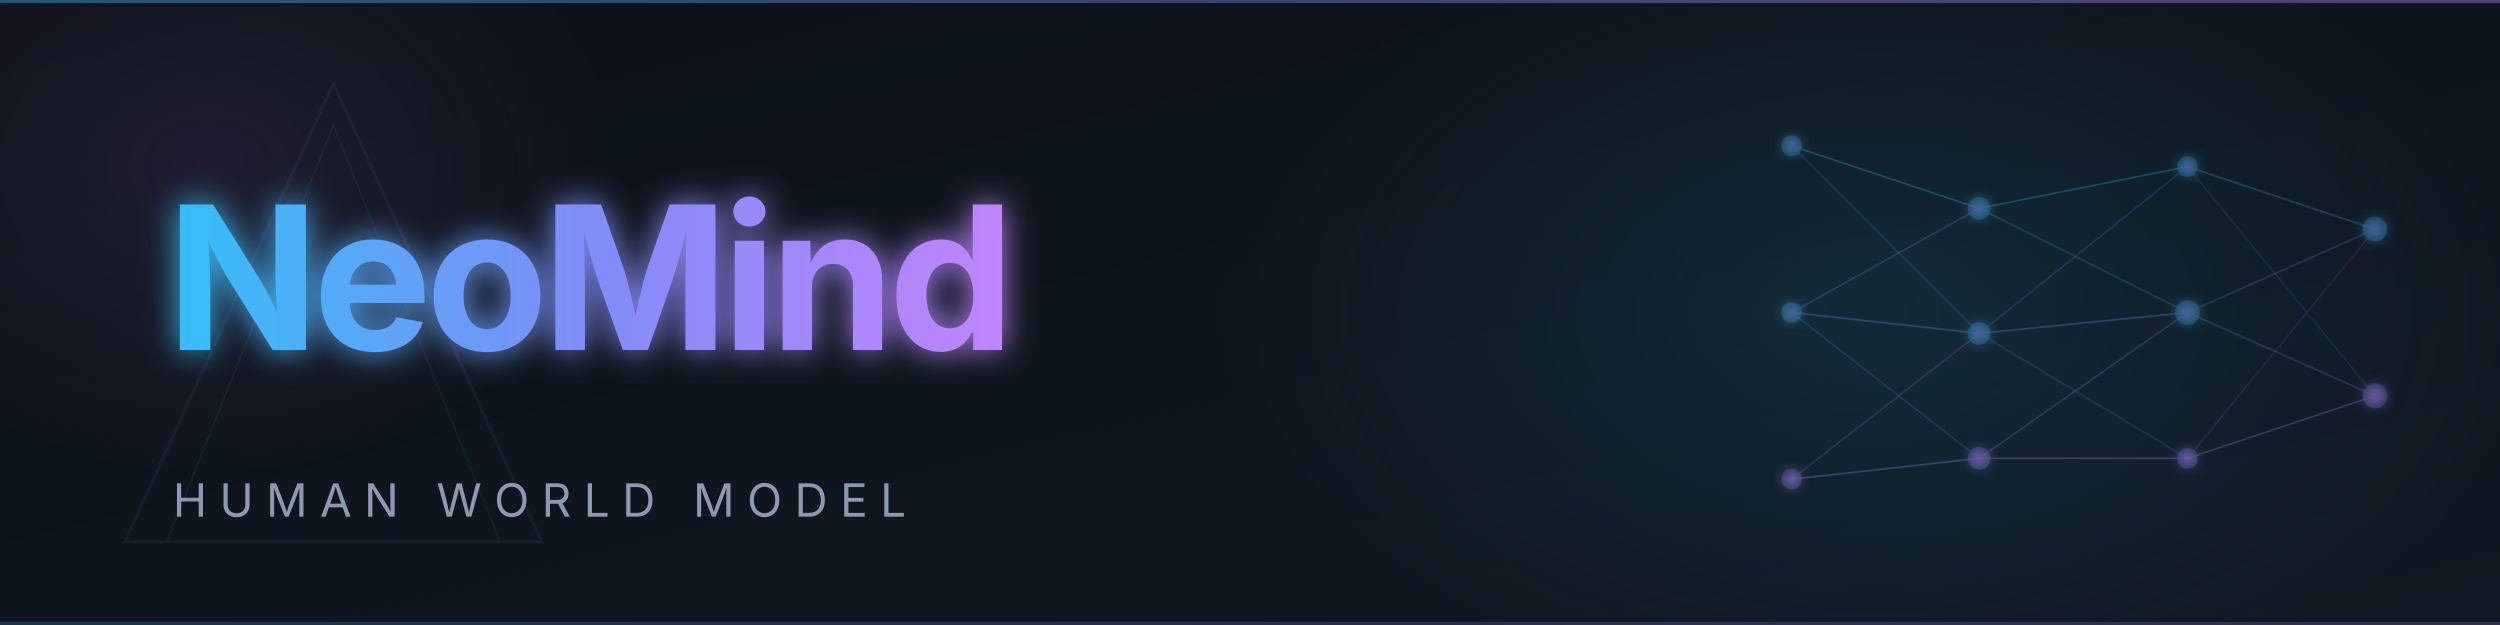
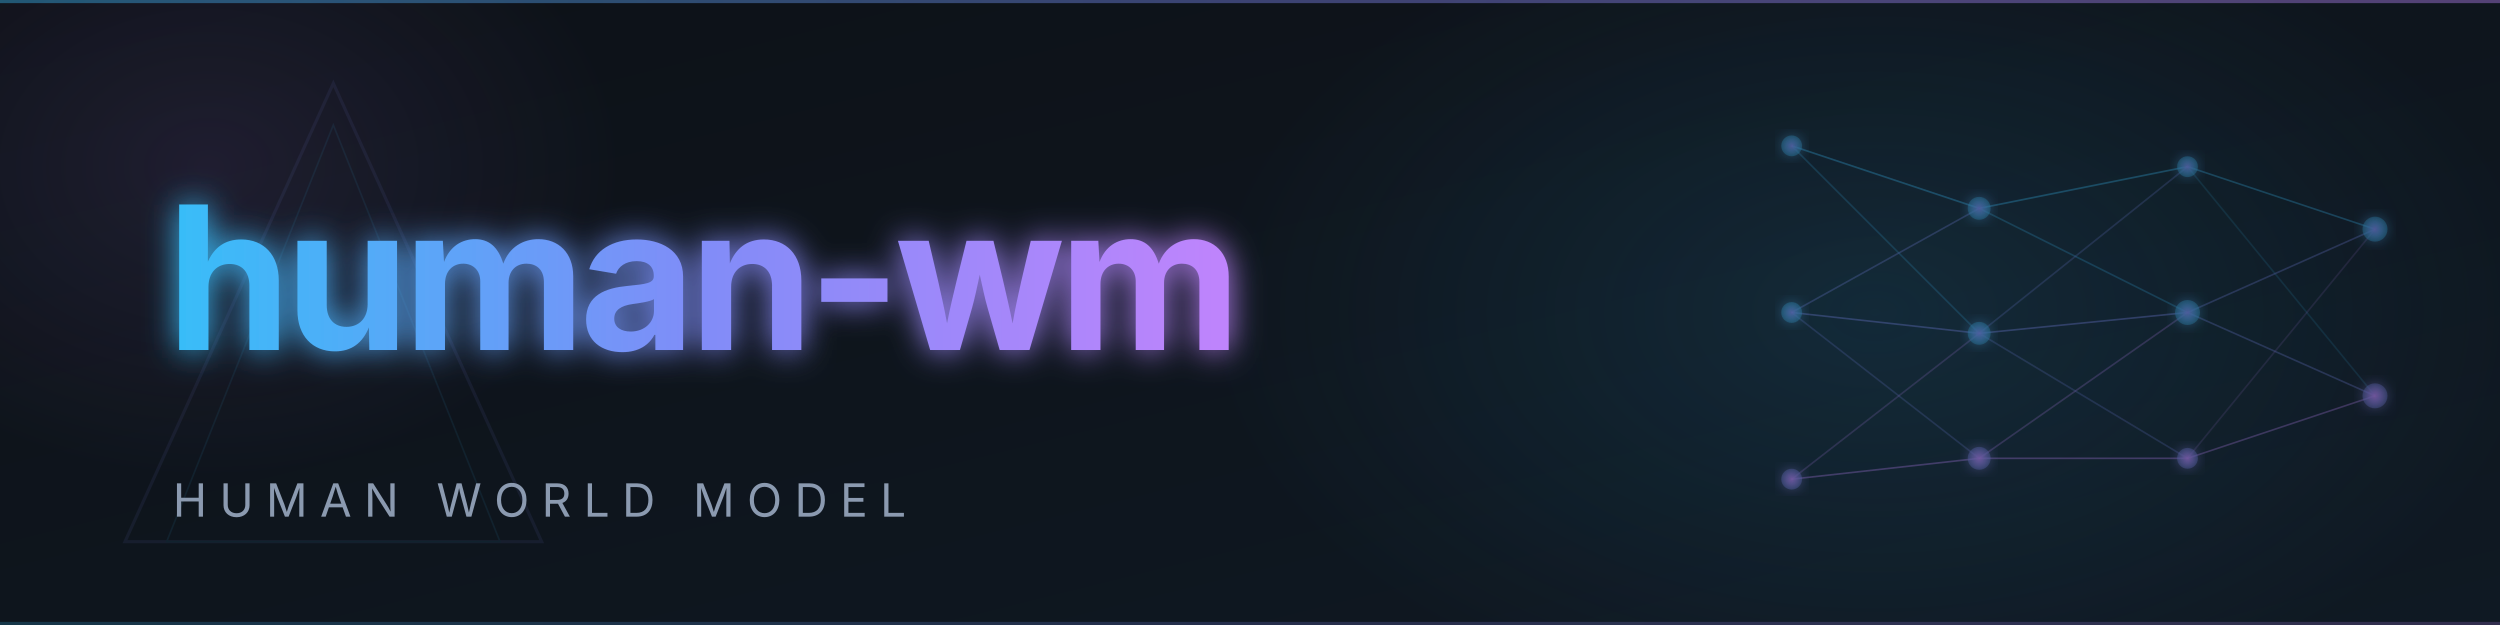
<svg xmlns="http://www.w3.org/2000/svg" viewBox="0 0 1200 300" width="1200" height="300">
  <defs>
    <linearGradient id="bgGrad" x1="0%" y1="0%" x2="100%" y2="100%">
      <stop offset="0%" style="stop-color:#0d1117;stop-opacity:1" />
      <stop offset="100%" style="stop-color:#0f1923;stop-opacity:1" />
    </linearGradient>
    <linearGradient id="textGrad" x1="0%" y1="0%" x2="100%" y2="0%">
      <stop offset="0%" style="stop-color:#38bdf8;stop-opacity:1" />
      <stop offset="50%" style="stop-color:#818cf8;stop-opacity:1" />
      <stop offset="100%" style="stop-color:#c084fc;stop-opacity:1" />
    </linearGradient>
    <filter id="glow" x="-30%" y="-30%" width="160%" height="160%">
      <feGaussianBlur stdDeviation="3" result="coloredBlur" />
      <feMerge>
        <feMergeNode in="coloredBlur" />
        <feMergeNode in="SourceGraphic" />
      </feMerge>
    </filter>
    <filter id="softGlow" x="-50%" y="-50%" width="200%" height="200%">
      <feGaussianBlur stdDeviation="8" result="coloredBlur" />
      <feMerge>
        <feMergeNode in="coloredBlur" />
        <feMergeNode in="SourceGraphic" />
      </feMerge>
    </filter>
    <clipPath id="bannerClip">
      <rect width="1200" height="300" />
    </clipPath>
    <radialGradient id="nodeGrad1" cx="50%" cy="50%" r="50%">
      <stop offset="0%" style="stop-color:#818cf8;stop-opacity:0.9" />
      <stop offset="100%" style="stop-color:#38bdf8;stop-opacity:0.4" />
    </radialGradient>
    <radialGradient id="nodeGrad2" cx="50%" cy="50%" r="50%">
      <stop offset="0%" style="stop-color:#c084fc;stop-opacity:0.9" />
      <stop offset="100%" style="stop-color:#818cf8;stop-opacity:0.4" />
    </radialGradient>
    <radialGradient id="orb1" cx="50%" cy="50%" r="50%">
      <stop offset="0%" style="stop-color:#38bdf8;stop-opacity:0.12" />
      <stop offset="100%" style="stop-color:#38bdf8;stop-opacity:0" />
    </radialGradient>
    <radialGradient id="orb2" cx="50%" cy="50%" r="50%">
      <stop offset="0%" style="stop-color:#c084fc;stop-opacity:0.10" />
      <stop offset="100%" style="stop-color:#c084fc;stop-opacity:0" />
    </radialGradient>
  </defs>
  <rect width="1200" height="300" fill="url(#bgGrad)" />
  <ellipse cx="900" cy="150" rx="320" ry="200" fill="url(#orb1)" clip-path="url(#bannerClip)" />
  <ellipse cx="100" cy="80" rx="200" ry="150" fill="url(#orb2)" clip-path="url(#bannerClip)" />
  <g clip-path="url(#bannerClip)" opacity="0.55">
    <line x1="860" y1="70" x2="950" y2="100" stroke="#38bdf8" stroke-width="0.8" opacity="0.5" />
    <line x1="860" y1="70" x2="950" y2="160" stroke="#38bdf8" stroke-width="0.8" opacity="0.3" />
    <line x1="860" y1="150" x2="950" y2="100" stroke="#818cf8" stroke-width="0.8" opacity="0.4" />
    <line x1="860" y1="150" x2="950" y2="160" stroke="#818cf8" stroke-width="0.8" opacity="0.5" />
    <line x1="860" y1="150" x2="950" y2="220" stroke="#818cf8" stroke-width="0.8" opacity="0.3" />
    <line x1="860" y1="230" x2="950" y2="160" stroke="#c084fc" stroke-width="0.8" opacity="0.3" />
    <line x1="860" y1="230" x2="950" y2="220" stroke="#c084fc" stroke-width="0.8" opacity="0.5" />
    <line x1="950" y1="100" x2="1050" y2="80" stroke="#38bdf8" stroke-width="0.8" opacity="0.5" />
    <line x1="950" y1="100" x2="1050" y2="150" stroke="#38bdf8" stroke-width="0.8" opacity="0.35" />
    <line x1="950" y1="160" x2="1050" y2="80" stroke="#818cf8" stroke-width="0.8" opacity="0.3" />
    <line x1="950" y1="160" x2="1050" y2="150" stroke="#818cf8" stroke-width="0.8" opacity="0.5" />
    <line x1="950" y1="160" x2="1050" y2="220" stroke="#818cf8" stroke-width="0.8" opacity="0.3" />
    <line x1="950" y1="220" x2="1050" y2="150" stroke="#c084fc" stroke-width="0.8" opacity="0.35" />
    <line x1="950" y1="220" x2="1050" y2="220" stroke="#c084fc" stroke-width="0.8" opacity="0.5" />
    <line x1="1050" y1="80" x2="1140" y2="110" stroke="#38bdf8" stroke-width="0.8" opacity="0.45" />
    <line x1="1050" y1="80" x2="1140" y2="190" stroke="#38bdf8" stroke-width="0.8" opacity="0.2" />
    <line x1="1050" y1="150" x2="1140" y2="110" stroke="#818cf8" stroke-width="0.8" opacity="0.4" />
    <line x1="1050" y1="150" x2="1140" y2="190" stroke="#818cf8" stroke-width="0.8" opacity="0.4" />
    <line x1="1050" y1="220" x2="1140" y2="110" stroke="#c084fc" stroke-width="0.8" opacity="0.2" />
    <line x1="1050" y1="220" x2="1140" y2="190" stroke="#c084fc" stroke-width="0.8" opacity="0.45" />
    <circle cx="860" cy="70" r="5" fill="url(#nodeGrad1)" filter="url(#glow)" />
    <circle cx="860" cy="150" r="5" fill="url(#nodeGrad1)" filter="url(#glow)" />
    <circle cx="860" cy="230" r="5" fill="url(#nodeGrad2)" filter="url(#glow)" />
    <circle cx="950" cy="100" r="5.5" fill="url(#nodeGrad1)" filter="url(#glow)" />
    <circle cx="950" cy="160" r="5.5" fill="url(#nodeGrad1)" filter="url(#glow)" />
    <circle cx="950" cy="220" r="5.5" fill="url(#nodeGrad2)" filter="url(#glow)" />
    <circle cx="1050" cy="80" r="5" fill="url(#nodeGrad1)" filter="url(#glow)" />
    <circle cx="1050" cy="150" r="6" fill="url(#nodeGrad1)" filter="url(#glow)" />
    <circle cx="1050" cy="220" r="5" fill="url(#nodeGrad2)" filter="url(#glow)" />
    <circle cx="1140" cy="110" r="6" fill="url(#nodeGrad1)" filter="url(#glow)" />
    <circle cx="1140" cy="190" r="6" fill="url(#nodeGrad2)" filter="url(#glow)" />
  </g>
  <g opacity="0.08" clip-path="url(#bannerClip)">
    <polygon points="60,260 160,40 260,260" fill="none" stroke="#818cf8" stroke-width="1.5" />
    <polygon points="80,260 160,60 240,260" fill="none" stroke="#38bdf8" stroke-width="0.8" />
  </g>
  <line x1="80" y1="212" x2="720" y2="212" stroke="url(#textGrad)" stroke-width="0.8" opacity="0.35" />
-   <text x="80" y="168" font-family="'SF Pro Display', 'Inter', 'Helvetica Neue', Arial, sans-serif" font-size="96" font-weight="700" letter-spacing="-3" fill="url(#textGrad)" filter="url(#softGlow)">NeoMind</text>
+   <text x="80" y="168" font-family="'SF Pro Display', 'Inter', 'Helvetica Neue', Arial, sans-serif" font-size="96" font-weight="700" letter-spacing="-3" fill="url(#textGrad)" filter="url(#softGlow)">human-wm</text>
  <text x="83" y="248" font-family="'SF Pro Text', 'Inter', 'Helvetica Neue', Arial, sans-serif" font-size="22" font-weight="400" letter-spacing="6" fill="#8b9ab0">HUMAN WORLD MODEL</text>
  <rect x="0" y="0" width="1200" height="1.5" fill="url(#textGrad)" opacity="0.4" />
  <rect x="0" y="298.5" width="1200" height="1.5" fill="url(#textGrad)" opacity="0.2" />
</svg>
